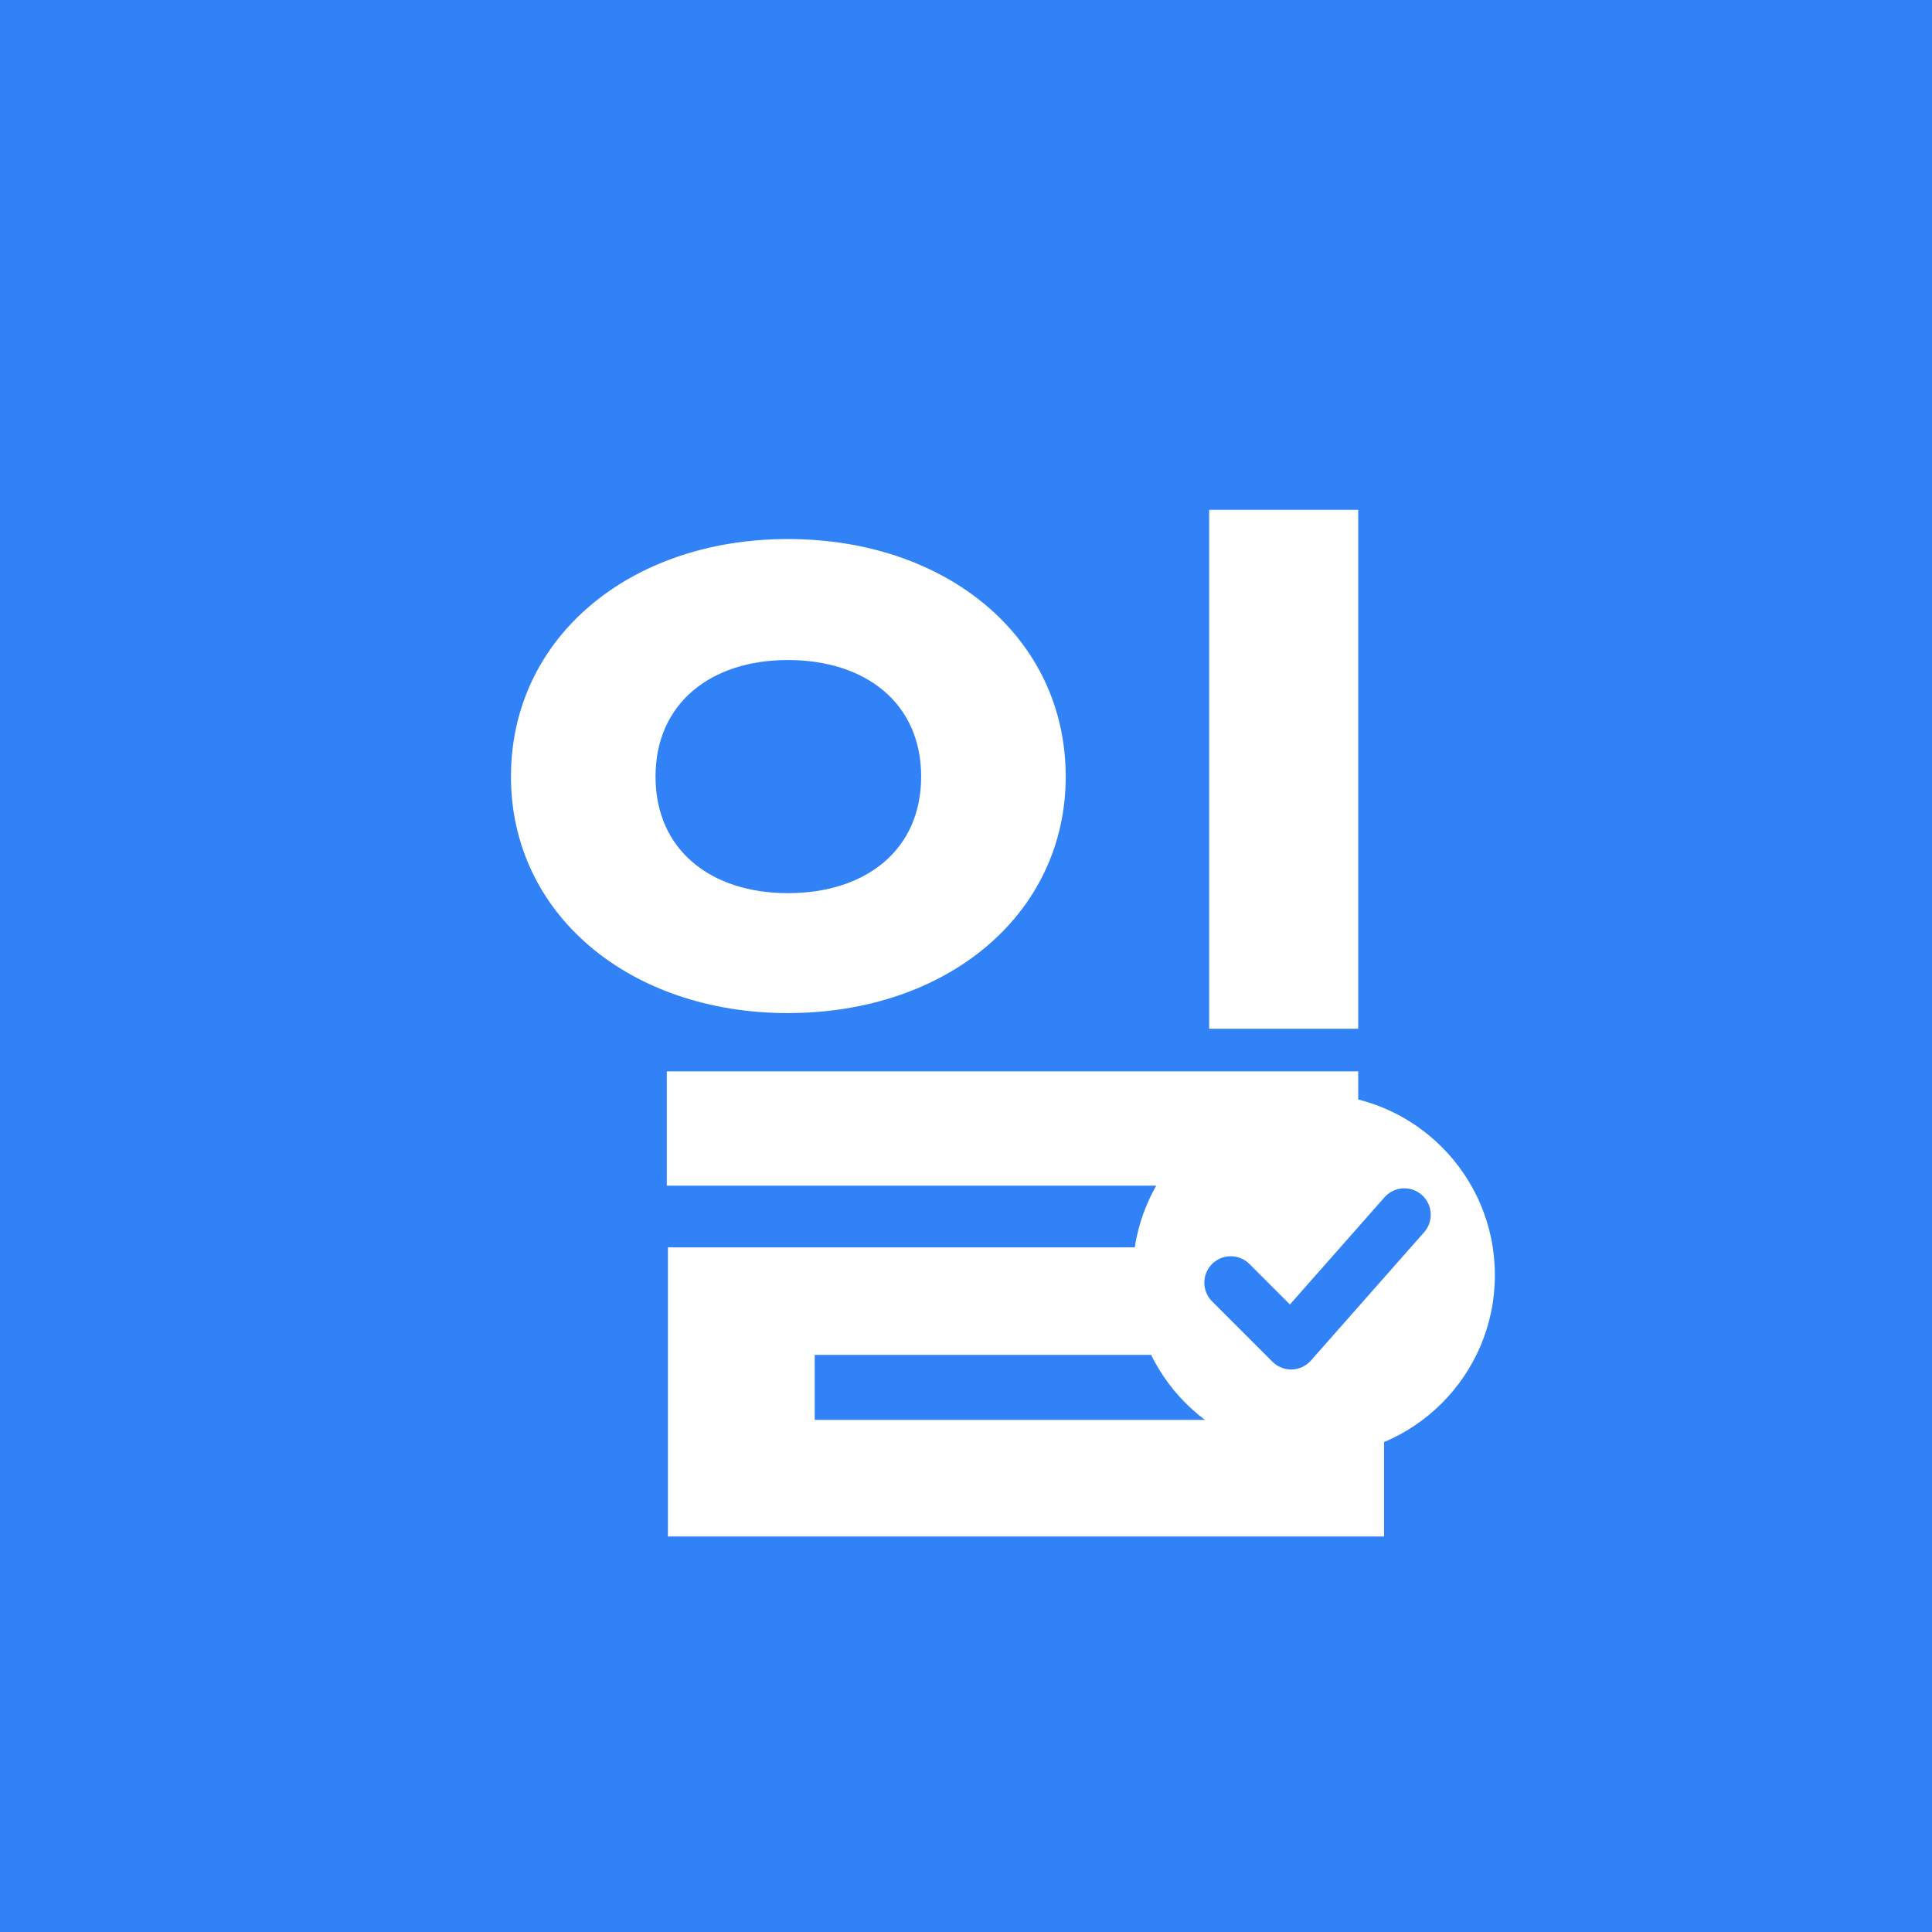
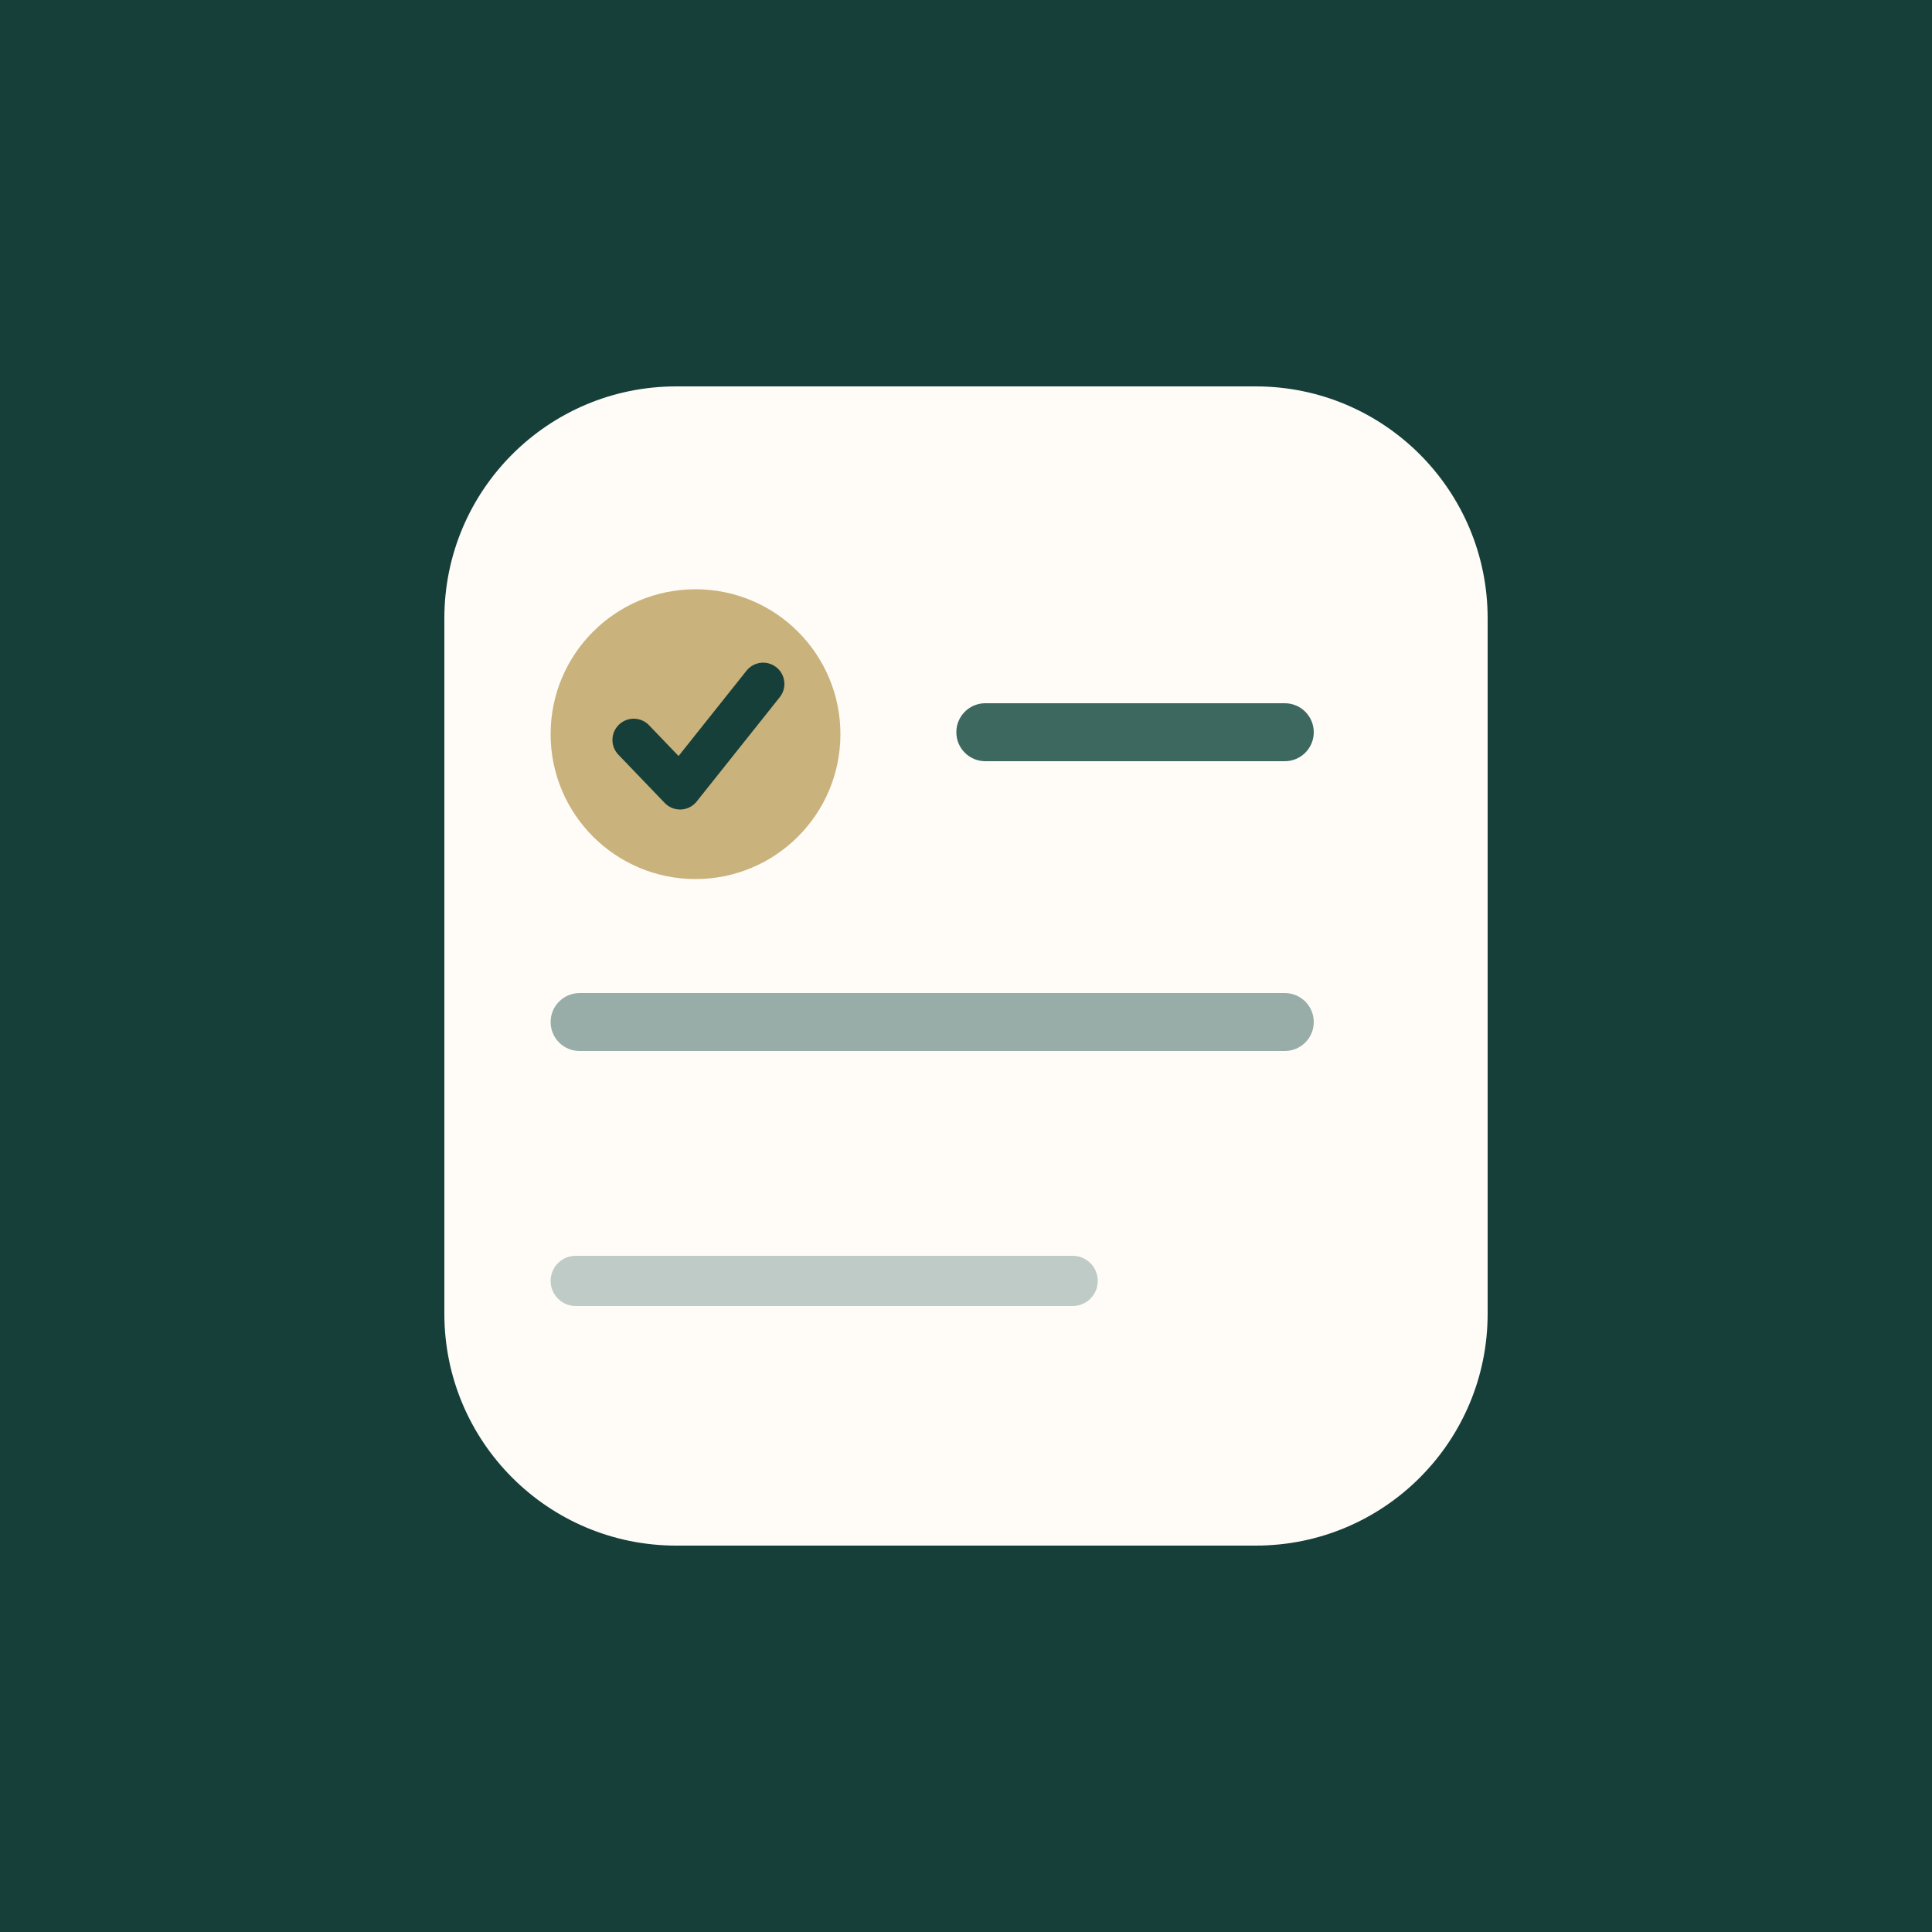
- <svg xmlns="http://www.w3.org/2000/svg" width="512" height="512" viewBox="0 0 512 512">
-   <rect width="512" height="512" fill="#3182F6" />
-   <text x="50%" y="279.76" text-anchor="middle" dominant-baseline="middle" font-family="Apple SD Gothic Neo, Noto Sans KR, Malgun Gothic, Pretendard, sans-serif" font-size="297" font-weight="700" fill="#FFFFFF" letter-spacing="-0.04em">일</text>
-   <g transform="translate(348.16, 337.92) scale(1)">
-     <circle cx="0" cy="0" r="48" fill="#FFFFFF" />
-     <path d="M-22 2 L-6 18 L24 -16" fill="none" stroke="#3182F6" stroke-width="14" stroke-linecap="round" stroke-linejoin="round" />
-   </g>
+ <svg xmlns="http://www.w3.org/2000/svg" width="512" height="512" viewBox="0 0 100 100">
+   <rect width="100" height="100" fill="#163F39" />
+   <rect x="23" y="20" width="54" height="60" rx="12" ry="12" fill="#FFFCF8" />
+   <circle cx="36" cy="38" r="7.5" fill="#C9B27C" />
+   <path d="M32.8 38.3 L35.2 40.8 L39.5 35.4" fill="none" stroke="#163F39" stroke-width="2.2" stroke-linecap="round" stroke-linejoin="round" />
+   <rect x="49.5" y="36.4" width="18.5" height="3" rx="1.5" fill="#1A4D45" opacity="0.85" />
+   <rect x="28.5" y="51.4" width="39.5" height="3" rx="1.5" fill="#1A4D45" opacity="0.45" />
+   <rect x="28.5" y="65" width="28.32" height="2.6" rx="1.3" fill="#1A4D45" opacity="0.28" />
</svg>
